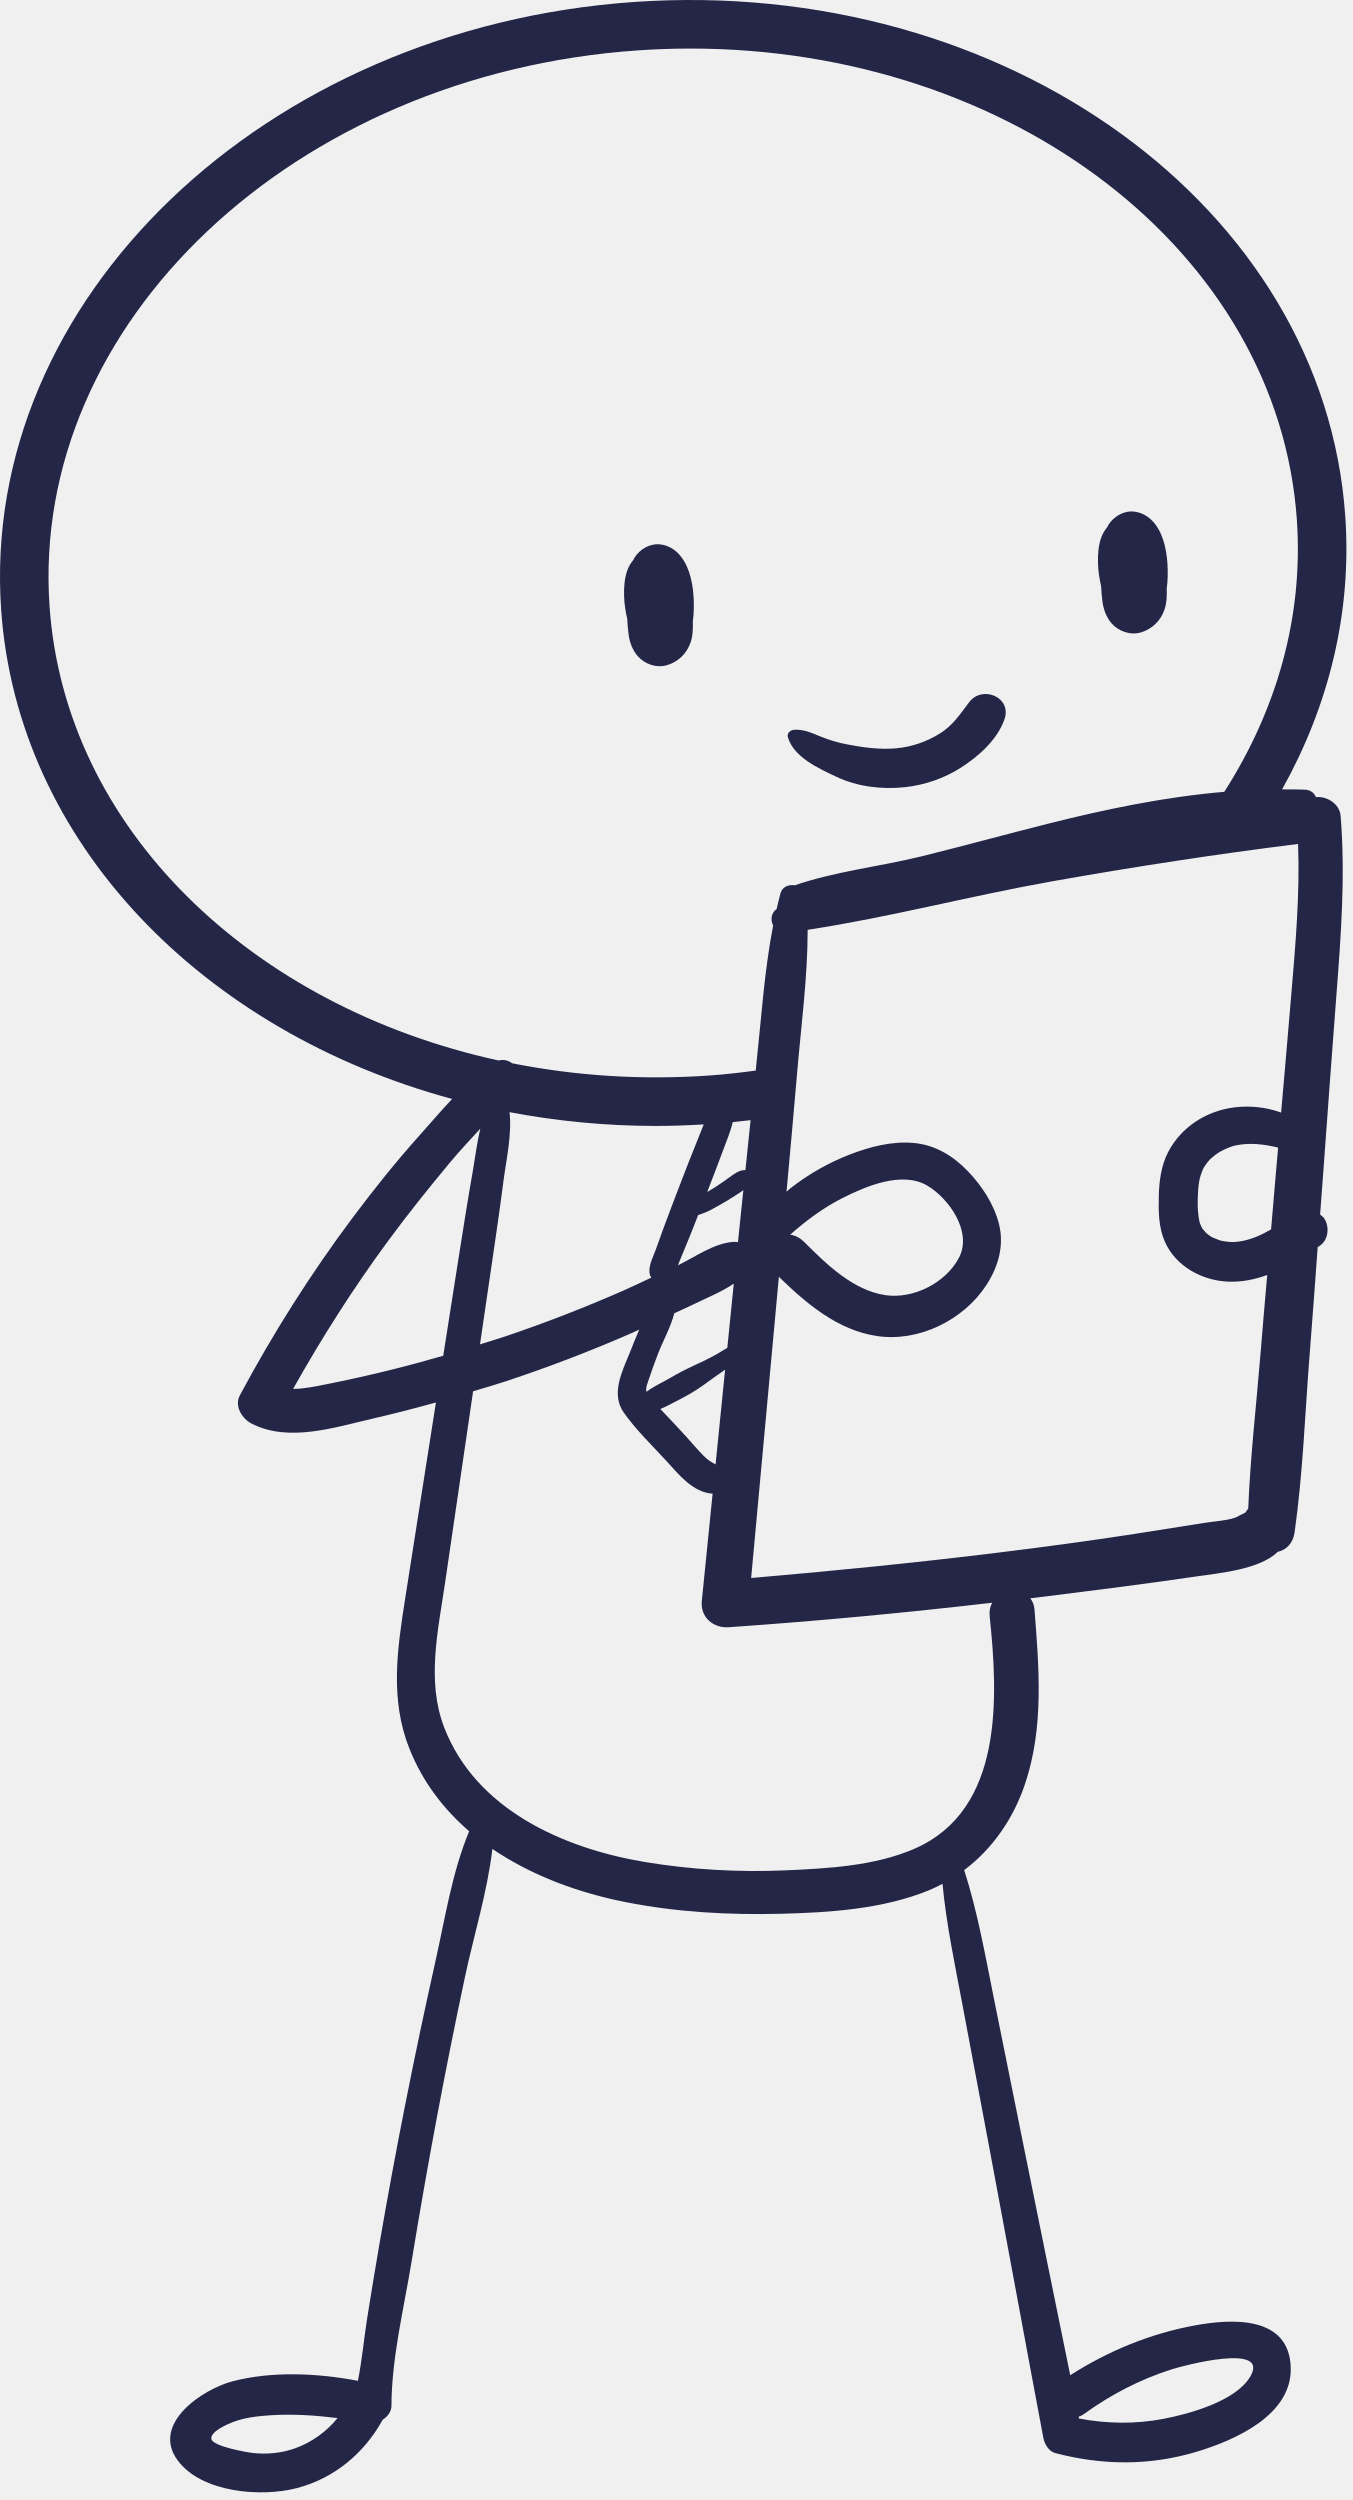
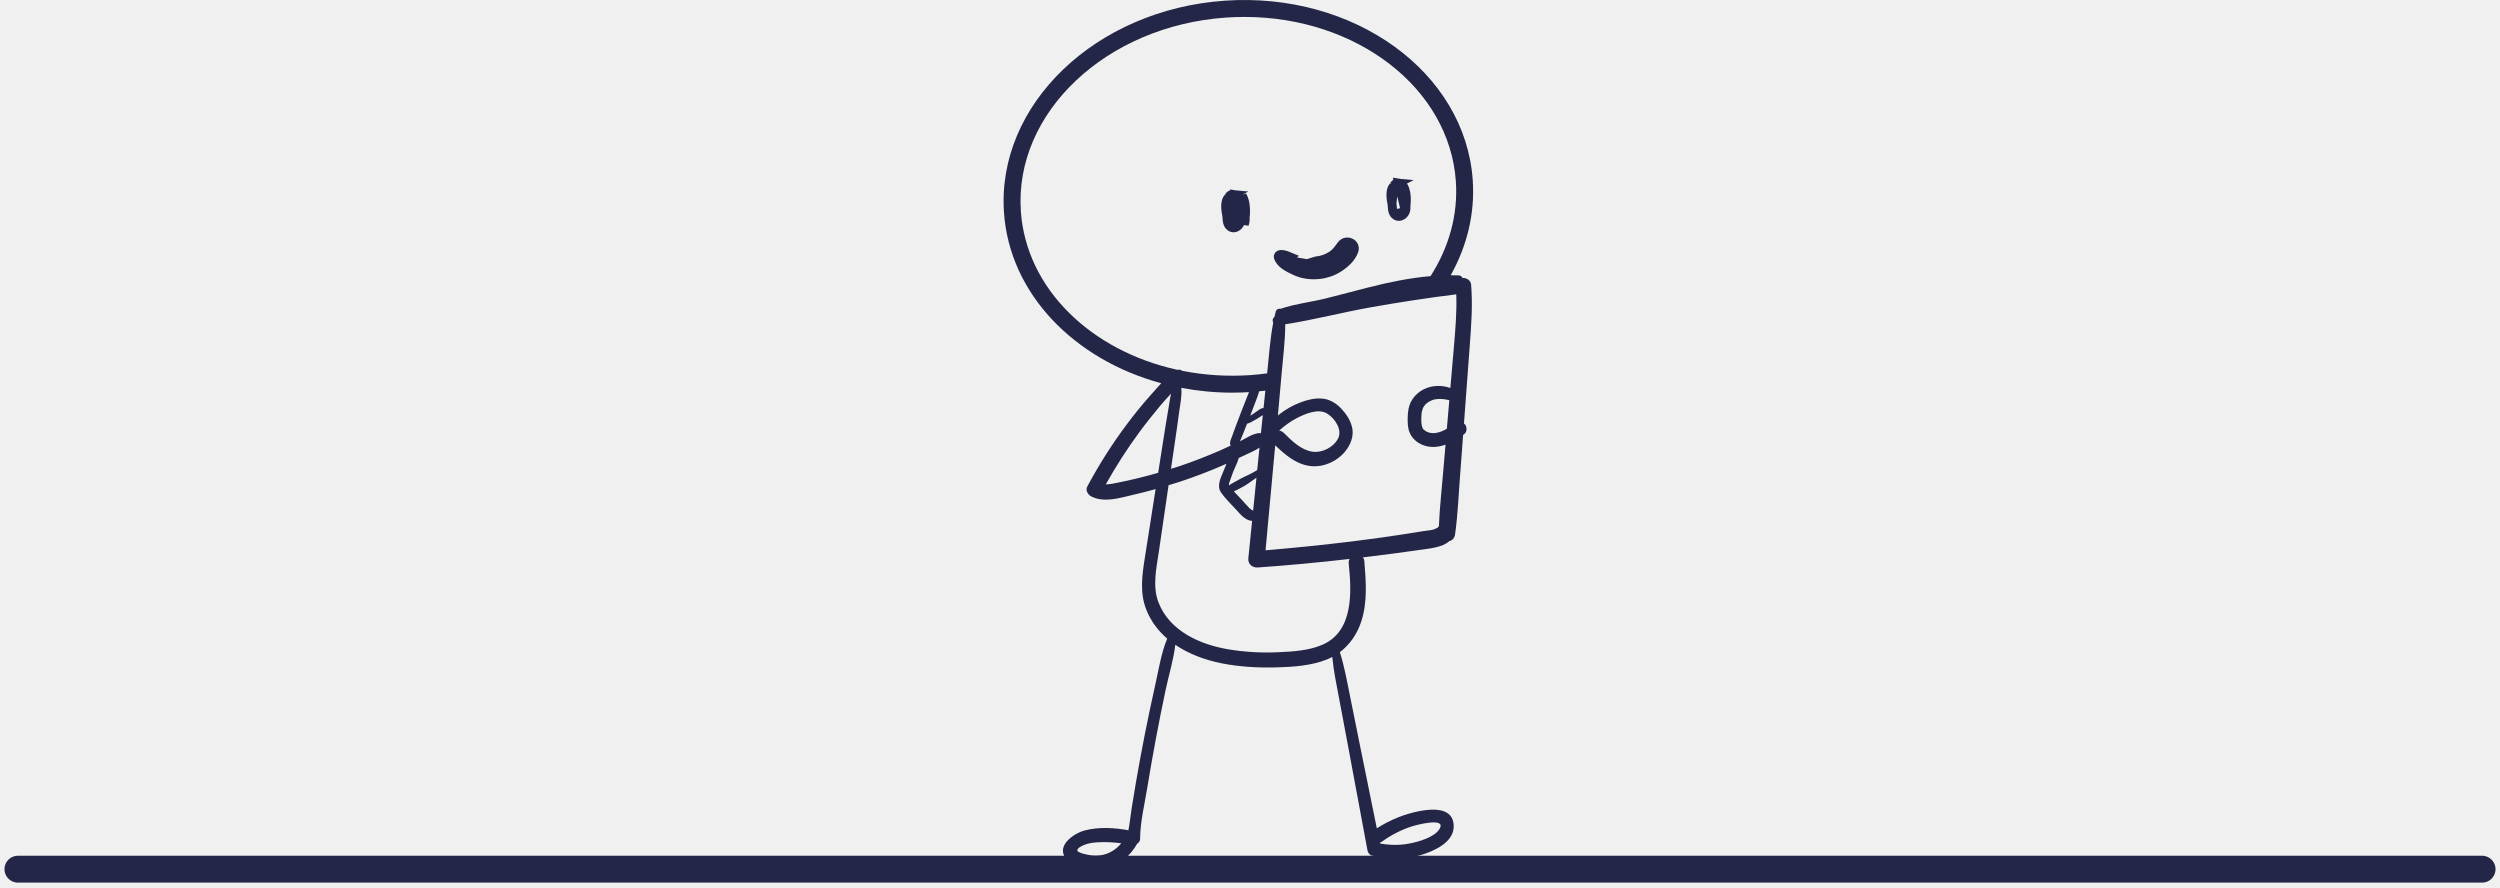
- <svg xmlns="http://www.w3.org/2000/svg" width="66" height="122" viewBox="0 0 66 122" fill="none">
-   <path d="M30.608 30.197C30.622 30.45 30.642 30.702 30.674 30.952C30.723 31.333 30.863 31.723 31.118 32.016C31.465 32.415 32.049 32.616 32.563 32.457C33.1 32.29 33.503 31.902 33.693 31.371C33.815 31.032 33.82 30.675 33.811 30.321C33.841 30.11 33.854 29.896 33.858 29.695C33.874 28.95 33.778 28.05 33.391 27.395C33.134 26.959 32.745 26.627 32.228 26.567C31.719 26.508 31.232 26.793 30.963 27.214L30.905 27.328C30.789 27.468 30.692 27.626 30.626 27.799C30.472 28.199 30.441 28.681 30.456 29.108C30.468 29.474 30.525 29.839 30.608 30.197Z" fill="#242647" />
-   <path d="M53.733 28.598C53.747 28.851 53.767 29.103 53.799 29.352C53.848 29.733 53.988 30.124 54.243 30.417C54.591 30.816 55.174 31.017 55.689 30.858C56.226 30.691 56.629 30.303 56.819 29.772C56.941 29.433 56.946 29.076 56.937 28.721C56.967 28.511 56.98 28.296 56.984 28.095C57 27.35 56.904 26.451 56.518 25.795C56.261 25.359 55.872 25.027 55.355 24.967C54.846 24.908 54.359 25.193 54.09 25.614L54.032 25.728C53.916 25.868 53.819 26.026 53.753 26.199C53.599 26.599 53.568 27.081 53.583 27.508C53.593 27.875 53.65 28.24 53.733 28.598Z" fill="#242647" />
-   <path d="M40.816 37.907C41.852 38.396 43.031 38.533 44.163 38.414C45.114 38.314 46.077 37.983 46.883 37.467C47.754 36.91 48.669 36.104 49.019 35.099C49.393 34.025 47.941 33.422 47.298 34.263C46.85 34.849 46.512 35.392 45.866 35.795C45.227 36.194 44.498 36.447 43.747 36.516C42.931 36.591 42.108 36.475 41.309 36.321C40.876 36.238 40.453 36.108 40.045 35.943C39.615 35.769 39.232 35.584 38.758 35.613C38.579 35.624 38.389 35.771 38.449 35.977C38.733 36.956 39.96 37.503 40.816 37.907Z" fill="#242647" />
-   <path d="M64.218 38.9C64.134 38.702 63.963 38.547 63.672 38.535C63.303 38.52 62.935 38.522 62.567 38.521C64.831 34.466 65.976 29.927 65.65 25.205C64.607 10.109 49.061 -1.155 30.959 0.095C12.875 1.346 -0.989 14.645 0.055 29.741C0.843 41.131 9.898 50.332 22.063 53.63C21.509 54.218 20.984 54.836 20.47 55.41C19.32 56.694 18.241 58.043 17.209 59.423C15.156 62.168 13.326 65.065 11.708 68.086C11.422 68.621 11.816 69.237 12.286 69.476C14.1 70.397 16.325 69.658 18.182 69.23C19.218 68.991 20.248 68.725 21.273 68.441C21.212 68.829 21.152 69.216 21.091 69.604L19.776 77.987C19.385 80.479 19.019 82.93 19.982 85.342C20.629 86.962 21.648 88.29 22.895 89.365C22.066 91.354 21.717 93.622 21.25 95.709C20.729 98.036 20.237 100.369 19.774 102.708C19.323 104.984 18.902 107.265 18.509 109.551C18.302 110.757 18.102 111.965 17.911 113.175C17.756 114.159 17.667 115.194 17.465 116.183C15.481 115.806 13.264 115.705 11.344 116.209C9.882 116.593 7.362 118.282 8.665 120.059C9.833 121.651 12.748 121.872 14.483 121.421C16.312 120.946 17.783 119.711 18.677 118.08C18.918 117.928 19.102 117.684 19.103 117.409C19.107 115.073 19.715 112.632 20.091 110.329C20.475 107.977 20.888 105.629 21.327 103.287C21.755 101.008 22.21 98.735 22.692 96.467C23.126 94.428 23.784 92.319 24.028 90.227C25.954 91.539 28.251 92.374 30.538 92.825C33.023 93.316 35.574 93.455 38.103 93.392C40.501 93.332 43.08 93.165 45.327 92.249C45.558 92.155 45.777 92.043 45.995 91.929C46.177 93.886 46.594 95.84 46.955 97.762C47.402 100.14 47.849 102.517 48.295 104.895C49.176 109.585 50.032 114.281 50.916 118.971C50.971 119.265 51.177 119.626 51.493 119.709C53.805 120.317 56.127 120.335 58.424 119.637C60.282 119.073 63.069 117.85 62.988 115.521C62.9 112.992 60.105 113.149 58.313 113.479C56.132 113.88 54.087 114.722 52.227 115.911C51.452 112.094 50.669 108.278 49.9 104.46C49.435 102.151 48.969 99.843 48.504 97.534C48.083 95.443 47.707 93.299 47.053 91.261C48.439 90.219 49.453 88.746 50.02 87.062C50.95 84.303 50.707 81.393 50.483 78.542C50.465 78.314 50.388 78.136 50.278 77.995C50.496 77.968 50.715 77.945 50.933 77.918C53.423 77.607 55.916 77.295 58.398 76.928C59.462 76.771 61.47 76.601 62.355 75.729C62.754 75.641 63.099 75.334 63.178 74.772C63.588 71.867 63.686 68.89 63.921 65.966C64.057 64.265 64.178 62.564 64.303 60.862L64.411 60.789C64.851 60.488 64.895 59.805 64.581 59.404L64.422 59.268C64.473 58.562 64.529 57.856 64.58 57.149C64.788 54.275 64.999 51.401 65.219 48.528C65.442 45.625 65.66 42.722 65.422 39.813C65.373 39.227 64.761 38.846 64.218 38.9ZM14.394 119.48C13.73 119.717 13.01 119.783 12.312 119.703C12.078 119.676 10.367 119.387 10.314 119.017C10.262 118.656 11.103 118.3 11.356 118.201C11.944 117.973 12.589 117.904 13.214 117.864C14.305 117.795 15.392 117.869 16.473 118.002C15.928 118.666 15.223 119.184 14.394 119.48ZM52.898 117.804C54.204 116.857 55.632 116.118 57.17 115.626C57.731 115.446 61.996 114.306 61.012 115.979C60.306 117.179 58.03 117.801 56.77 118.041C55.39 118.304 54.018 118.28 52.654 118.024L52.637 117.939C52.725 117.907 52.812 117.867 52.898 117.804ZM2.417 29.578C1.464 15.785 14.341 3.619 31.122 2.459C31.989 2.399 32.848 2.37 33.702 2.37C49.357 2.37 62.382 12.289 63.287 25.369C63.615 30.116 62.291 34.663 59.745 38.641C56.829 38.89 53.951 39.489 51.1 40.208C49.051 40.724 47.014 41.286 44.962 41.791C42.931 42.29 40.763 42.522 38.787 43.202C38.491 43.156 38.175 43.27 38.087 43.594C38.018 43.848 37.958 44.105 37.899 44.362C37.626 44.553 37.593 44.895 37.729 45.165C37.296 47.394 37.153 49.694 36.91 51.94C36.899 52.042 36.889 52.143 36.879 52.244C36.121 52.346 35.358 52.434 34.581 52.487C31.264 52.717 28.04 52.493 24.992 51.888C24.814 51.751 24.58 51.686 24.332 51.752C12.294 49.126 3.169 40.445 2.417 29.578ZM35.001 66.069C34.62 66.289 34.226 66.473 33.827 66.656C33.429 66.838 33.037 67.048 32.659 67.269C32.302 67.478 31.88 67.663 31.547 67.921C31.498 67.723 31.587 67.538 31.679 67.264C31.815 66.854 31.961 66.447 32.118 66.045C32.365 65.41 32.734 64.762 32.905 64.089C33.196 63.95 33.493 63.824 33.782 63.681C34.429 63.362 35.182 63.066 35.808 62.642C35.703 63.687 35.598 64.732 35.492 65.777C35.325 65.866 35.162 65.976 35.001 66.069ZM35.385 66.842C35.23 68.382 35.075 69.922 34.92 71.462C34.706 71.351 34.526 71.237 34.336 71.044C34.04 70.744 33.767 70.417 33.485 70.104C33.074 69.648 32.647 69.207 32.226 68.76C32.531 68.635 32.825 68.466 33.113 68.321C33.531 68.109 33.951 67.865 34.331 67.591C34.681 67.338 35.026 67.082 35.385 66.842ZM35.806 60.602C34.848 60.667 33.98 61.306 33.133 61.722L33.084 61.745L33.155 61.562C33.309 61.19 33.464 60.818 33.616 60.445C33.772 60.064 33.92 59.679 34.07 59.295C34.271 59.227 34.474 59.157 34.659 59.059C34.933 58.915 35.202 58.761 35.468 58.602C35.71 58.457 35.947 58.306 36.18 58.148L36.275 58.079C36.189 58.925 36.097 59.771 36.012 60.618C35.945 60.606 35.877 60.597 35.806 60.602ZM35.643 57.42C35.417 57.587 35.186 57.747 34.951 57.9C34.798 58 34.655 58.083 34.511 58.169C34.762 57.526 35.008 56.882 35.248 56.235C35.423 55.762 35.638 55.266 35.757 54.76C36.049 54.731 36.339 54.698 36.629 54.663C36.546 55.476 36.46 56.288 36.376 57.101C36.107 57.087 35.857 57.263 35.643 57.42ZM32.008 54.946C32.779 54.946 33.558 54.918 34.341 54.872C34.223 55.157 34.115 55.446 34.003 55.722C33.721 56.42 33.445 57.119 33.178 57.823C32.911 58.526 32.637 59.227 32.379 59.934C32.25 60.288 32.123 60.642 31.996 60.996C31.857 61.381 31.61 61.807 31.717 62.221L31.781 62.349C31.31 62.568 30.844 62.796 30.368 63.004C28.506 63.819 26.608 64.555 24.683 65.208C24.266 65.349 23.843 65.471 23.424 65.605C23.609 64.34 23.794 63.076 23.98 61.811C24.18 60.445 24.384 59.079 24.559 57.709C24.702 56.59 24.986 55.404 24.867 54.274C27.166 54.71 29.556 54.946 32.008 54.946ZM18.918 66.888C17.931 67.129 16.939 67.351 15.942 67.549C15.393 67.658 14.844 67.777 14.304 67.777C15.708 65.274 17.251 62.849 18.954 60.537C19.908 59.241 20.915 57.987 21.943 56.749C22.412 56.185 22.929 55.636 23.438 55.078C23.279 55.749 23.196 56.446 23.076 57.129C22.826 58.555 22.6 59.984 22.375 61.415C22.127 62.997 21.879 64.579 21.63 66.161C20.73 66.421 19.827 66.665 18.918 66.888ZM44.622 90.22C42.7 91.056 40.427 91.18 38.36 91.272C36.061 91.374 33.732 91.243 31.461 90.864C27.489 90.2 23.213 88.304 21.672 84.287C20.805 82.027 21.382 79.543 21.721 77.232C22.073 74.824 22.426 72.417 22.778 70.009C22.881 69.304 22.984 68.6 23.087 67.895C23.611 67.735 24.139 67.587 24.659 67.415C26.759 66.721 28.827 65.929 30.854 65.042C30.969 64.992 31.08 64.934 31.194 64.884C31.026 65.265 30.881 65.652 30.738 66.001C30.365 66.916 29.798 68.013 30.436 68.927C31.028 69.774 31.813 70.525 32.51 71.284C33.14 71.97 33.795 72.819 34.775 72.893C34.599 74.64 34.424 76.386 34.248 78.133C34.169 78.918 34.807 79.46 35.555 79.409C39.853 79.112 44.141 78.709 48.42 78.213C48.32 78.393 48.268 78.61 48.295 78.864C48.706 82.805 48.994 88.319 44.622 90.22ZM62.262 57.258C62.182 58.17 62.108 59.083 62.029 59.995C61.528 60.285 61.007 60.515 60.446 60.59C60.361 60.601 60.275 60.607 60.189 60.612L59.987 60.604C59.882 60.595 59.777 60.581 59.674 60.562L59.538 60.533L59.491 60.516C59.394 60.479 59.298 60.443 59.203 60.401L59.108 60.354L59.077 60.335C58.984 60.266 58.891 60.201 58.804 60.123C58.935 60.241 58.724 60.014 58.692 59.976L58.67 59.943L58.616 59.835C58.561 59.712 58.552 59.697 58.528 59.585C58.474 59.334 58.451 59.008 58.448 58.794C58.443 58.374 58.469 57.713 58.593 57.355C58.69 57.074 58.716 57.01 58.839 56.837C58.912 56.734 58.993 56.633 59.081 56.542C59.002 56.623 59.218 56.429 59.265 56.393L59.381 56.307L59.494 56.23L59.716 56.112C59.818 56.063 59.923 56.018 60.03 55.979L60.168 55.93L60.223 55.911L60.266 55.904C60.958 55.75 61.672 55.832 62.372 56.003C62.334 56.421 62.299 56.84 62.262 57.258ZM63.005 48.649C62.848 50.532 62.682 52.414 62.518 54.296L62.476 54.279C61.766 54.024 60.985 53.949 60.236 54.04C58.875 54.207 57.638 54.999 57.004 56.224C56.67 56.869 56.568 57.625 56.55 58.342C56.531 59.101 56.534 59.887 56.845 60.595C57.369 61.789 58.658 62.495 59.931 62.544C60.606 62.57 61.237 62.439 61.84 62.22C61.736 63.436 61.626 64.651 61.529 65.868C61.323 68.44 61.017 71.033 60.914 73.615L60.79 73.788L60.769 73.815L60.774 73.812L60.723 73.889L60.769 73.814L60.666 73.87C60.511 73.934 60.384 74.03 60.214 74.082C59.768 74.218 59.252 74.24 58.791 74.314C57.647 74.496 56.503 74.68 55.358 74.856C53.131 75.199 50.899 75.5 48.663 75.774C44.67 76.264 40.665 76.664 36.656 77.006C37.106 72.107 37.558 67.207 38.009 62.308C39.359 63.621 40.884 64.918 42.804 65.2C44.832 65.499 47.015 64.427 48.129 62.72C48.713 61.827 49.017 60.785 48.749 59.727C48.505 58.765 47.926 57.883 47.246 57.17C46.529 56.418 45.651 55.873 44.595 55.777C43.53 55.68 42.468 55.957 41.481 56.336C40.446 56.733 39.46 57.298 38.585 57.978C38.513 58.034 38.452 58.097 38.383 58.155C38.557 56.231 38.734 54.307 38.897 52.382C39.093 50.07 39.413 47.711 39.414 45.375C43.428 44.762 47.391 43.709 51.388 43.001C55.358 42.298 59.344 41.685 63.345 41.185C63.441 43.677 63.213 46.165 63.005 48.649ZM38.561 60.253C39.337 59.564 40.191 58.932 41.087 58.478C42.235 57.896 44.02 57.126 45.255 57.861C46.328 58.499 47.444 60.115 46.807 61.358C46.173 62.595 44.581 63.401 43.22 63.205C41.635 62.977 40.328 61.689 39.245 60.609C39.025 60.39 38.789 60.283 38.561 60.253Z" fill="#242647" />
+ <svg xmlns="http://www.w3.org/2000/svg" width="279" height="99" viewBox="0 0 279 99" fill="none">
+   <path d="M277 97L2 97" stroke="#242647" stroke-width="3" stroke-linecap="round" />
+   <mask id="path-2-inside-1_102_59" fill="white">
+     <path d="M163.216 31.023C163.149 30.866 163.012 30.742 162.78 30.732C162.486 30.72 162.192 30.722 161.899 30.721C163.704 27.487 164.618 23.867 164.358 20.101C163.526 8.062 151.128 -0.921 136.691 0.076C122.268 1.073 111.211 11.68 112.044 23.719C112.673 32.803 119.894 40.141 129.596 42.771C129.154 43.24 128.735 43.733 128.326 44.191C127.408 45.215 126.548 46.291 125.725 47.391C124.088 49.58 122.628 51.891 121.338 54.3C121.11 54.727 121.424 55.218 121.799 55.409C123.245 56.143 125.02 55.554 126.501 55.212C127.327 55.022 128.148 54.81 128.966 54.583C128.917 54.892 128.869 55.201 128.821 55.511L127.772 62.196C127.46 64.184 127.168 66.138 127.936 68.062C128.452 69.354 129.265 70.413 130.26 71.27C129.598 72.857 129.32 74.666 128.948 76.33C128.532 78.186 128.14 80.046 127.77 81.912C127.411 83.727 127.075 85.546 126.762 87.369C126.597 88.331 126.437 89.294 126.285 90.26C126.161 91.044 126.09 91.87 125.929 92.659C124.347 92.358 122.579 92.277 121.047 92.679C119.881 92.986 117.872 94.332 118.911 95.75C119.842 97.019 122.167 97.196 123.551 96.836C125.009 96.457 126.183 95.472 126.896 94.171C127.088 94.05 127.235 93.856 127.235 93.636C127.239 91.773 127.723 89.826 128.023 87.99C128.33 86.114 128.659 84.241 129.009 82.374C129.35 80.556 129.713 78.743 130.098 76.934C130.444 75.308 130.969 73.626 131.163 71.958C132.699 73.004 134.531 73.67 136.355 74.03C138.337 74.421 140.371 74.532 142.388 74.482C144.301 74.434 146.358 74.301 148.15 73.57C148.334 73.496 148.508 73.406 148.682 73.315C148.827 74.876 149.16 76.434 149.448 77.967C149.804 79.864 150.161 81.76 150.517 83.656C151.219 87.396 151.902 91.142 152.607 94.882C152.651 95.116 152.815 95.404 153.067 95.471C154.911 95.955 156.763 95.97 158.595 95.413C160.077 94.963 162.299 93.988 162.235 92.13C162.164 90.114 159.935 90.239 158.506 90.502C156.767 90.822 155.136 91.493 153.652 92.442C153.034 89.397 152.41 86.354 151.797 83.309C151.426 81.468 151.054 79.627 150.683 77.785C150.348 76.118 150.048 74.408 149.526 72.783C150.631 71.952 151.44 70.777 151.892 69.434C152.634 67.233 152.44 64.913 152.262 62.639C152.247 62.457 152.186 62.315 152.098 62.203C152.272 62.181 152.447 62.163 152.621 62.141C154.606 61.893 156.595 61.644 158.574 61.352C159.423 61.227 161.024 61.091 161.73 60.395C162.048 60.325 162.323 60.08 162.386 59.632C162.713 57.315 162.791 54.941 162.979 52.609C163.087 51.253 163.184 49.896 163.283 48.539L163.37 48.48C163.72 48.24 163.756 47.696 163.505 47.376L163.378 47.267C163.419 46.704 163.464 46.141 163.504 45.578C163.67 43.285 163.838 40.993 164.014 38.702C164.192 36.387 164.366 34.072 164.176 31.752C164.137 31.284 163.649 30.98 163.216 31.023ZM123.48 95.288C122.95 95.477 122.376 95.53 121.819 95.466C121.633 95.444 120.268 95.214 120.226 94.919C120.184 94.631 120.855 94.347 121.057 94.268C121.526 94.086 122.04 94.031 122.539 93.999C123.409 93.944 124.276 94.003 125.138 94.109C124.703 94.639 124.141 95.052 123.48 95.288ZM154.188 93.951C155.229 93.196 156.368 92.607 157.595 92.214C158.042 92.071 161.444 91.162 160.659 92.496C160.096 93.453 158.281 93.949 157.276 94.14C156.175 94.35 155.081 94.331 153.993 94.127L153.979 94.059C154.05 94.033 154.119 94.001 154.188 93.951ZM113.928 23.589C113.168 12.589 123.438 2.886 136.821 1.961C137.512 1.913 138.197 1.89 138.878 1.89C151.364 1.89 161.751 9.801 162.473 20.232C162.735 24.018 161.679 27.644 159.648 30.817C157.323 31.015 155.027 31.493 152.754 32.067C151.12 32.478 149.495 32.926 147.858 33.329C146.239 33.727 144.51 33.912 142.934 34.454C142.698 34.418 142.446 34.509 142.376 34.767C142.32 34.97 142.273 35.175 142.226 35.38C142.008 35.532 141.982 35.805 142.09 36.02C141.745 37.798 141.631 39.632 141.437 41.423C141.428 41.505 141.42 41.585 141.412 41.666C140.808 41.747 140.199 41.817 139.579 41.859C136.934 42.043 134.363 41.864 131.932 41.382C131.79 41.272 131.603 41.221 131.406 41.273C121.805 39.179 114.528 32.256 113.928 23.589ZM139.914 52.691C139.61 52.867 139.296 53.014 138.978 53.16C138.661 53.305 138.348 53.472 138.047 53.648C137.762 53.815 137.425 53.963 137.16 54.168C137.121 54.011 137.192 53.863 137.265 53.644C137.373 53.317 137.49 52.993 137.615 52.672C137.812 52.166 138.106 51.649 138.243 51.112C138.475 51.001 138.712 50.901 138.942 50.787C139.458 50.532 140.059 50.296 140.558 49.958C140.474 50.792 140.39 51.625 140.306 52.459C140.173 52.529 140.043 52.617 139.914 52.691ZM140.221 53.308C140.097 54.536 139.973 55.764 139.85 56.992C139.679 56.904 139.536 56.813 139.384 56.659C139.148 56.42 138.93 56.159 138.705 55.909C138.378 55.546 138.037 55.194 137.701 54.837C137.944 54.738 138.179 54.603 138.409 54.487C138.742 54.318 139.077 54.124 139.38 53.905C139.659 53.703 139.934 53.499 140.221 53.308ZM140.556 48.331C139.792 48.383 139.1 48.893 138.425 49.225L138.386 49.243L138.442 49.097C138.565 48.8 138.689 48.504 138.81 48.206C138.934 47.902 139.052 47.595 139.172 47.289C139.332 47.235 139.494 47.179 139.642 47.101C139.86 46.986 140.075 46.863 140.287 46.736C140.48 46.621 140.669 46.5 140.855 46.374L140.93 46.319C140.862 46.994 140.788 47.669 140.721 48.344C140.667 48.334 140.613 48.327 140.556 48.331ZM140.426 45.794C140.246 45.927 140.062 46.054 139.874 46.176C139.752 46.256 139.638 46.322 139.524 46.391C139.724 45.878 139.92 45.364 140.111 44.849C140.251 44.471 140.422 44.076 140.517 43.672C140.75 43.649 140.981 43.623 141.213 43.595C141.147 44.243 141.078 44.891 141.011 45.539C140.796 45.528 140.597 45.668 140.426 45.794ZM137.527 43.821C138.142 43.821 138.764 43.798 139.388 43.761C139.294 43.989 139.208 44.219 139.118 44.439C138.894 44.996 138.673 45.553 138.46 46.115C138.248 46.676 138.029 47.235 137.823 47.799C137.72 48.081 137.619 48.363 137.518 48.645C137.407 48.953 137.21 49.292 137.295 49.623L137.346 49.725C136.971 49.899 136.599 50.081 136.219 50.247C134.734 50.897 133.221 51.484 131.686 52.005C131.353 52.117 131.016 52.215 130.681 52.321C130.829 51.312 130.977 50.304 131.125 49.295C131.284 48.206 131.447 47.117 131.587 46.024C131.701 45.132 131.927 44.186 131.832 43.285C133.666 43.632 135.572 43.821 137.527 43.821ZM127.088 53.344C126.301 53.537 125.509 53.714 124.714 53.872C124.277 53.959 123.839 54.054 123.408 54.054C124.528 52.057 125.758 50.123 127.116 48.279C127.877 47.246 128.68 46.246 129.5 45.258C129.874 44.809 130.287 44.371 130.693 43.926C130.566 44.461 130.5 45.017 130.404 45.562C130.205 46.699 130.024 47.839 129.845 48.98C129.647 50.241 129.449 51.503 129.251 52.765C128.533 52.972 127.813 53.167 127.088 53.344ZM147.587 71.952C146.054 72.619 144.242 72.718 142.593 72.791C140.76 72.873 138.902 72.768 137.091 72.466C133.923 71.936 130.513 70.424 129.284 67.221C128.593 65.418 129.053 63.437 129.323 61.594C129.604 59.674 129.885 57.754 130.166 55.834C130.248 55.271 130.331 54.71 130.413 54.148C130.831 54.02 131.252 53.902 131.666 53.765C133.341 53.211 134.99 52.58 136.607 51.872C136.699 51.832 136.787 51.786 136.878 51.746C136.744 52.05 136.629 52.359 136.515 52.637C136.217 53.367 135.765 54.242 136.274 54.971C136.746 55.646 137.372 56.245 137.928 56.85C138.43 57.398 138.953 58.075 139.734 58.134C139.594 59.527 139.454 60.919 139.314 62.313C139.251 62.939 139.76 63.371 140.356 63.33C143.784 63.093 147.204 62.772 150.616 62.377C150.537 62.52 150.495 62.693 150.517 62.896C150.844 66.039 151.074 70.436 147.587 71.952ZM161.656 45.664C161.592 46.392 161.533 47.12 161.47 47.847C161.07 48.078 160.655 48.262 160.207 48.322C160.14 48.331 160.071 48.335 160.002 48.339L159.841 48.333C159.758 48.326 159.674 48.315 159.592 48.299L159.483 48.276L159.446 48.263C159.368 48.233 159.292 48.205 159.216 48.171L159.14 48.133L159.116 48.118C159.041 48.063 158.967 48.011 158.898 47.949C159.002 48.043 158.834 47.862 158.808 47.832L158.791 47.806L158.748 47.72C158.704 47.621 158.697 47.61 158.678 47.52C158.635 47.32 158.616 47.06 158.614 46.889C158.61 46.554 158.631 46.027 158.73 45.742C158.807 45.518 158.828 45.467 158.926 45.329C158.984 45.246 159.049 45.166 159.119 45.093C159.056 45.158 159.228 45.003 159.265 44.974L159.358 44.906L159.448 44.845L159.625 44.75C159.706 44.711 159.79 44.675 159.876 44.644L159.986 44.605L160.029 44.59L160.064 44.584C160.616 44.462 161.185 44.527 161.743 44.663C161.713 44.997 161.685 45.331 161.656 45.664ZM162.248 38.798C162.123 40.3 161.991 41.801 161.86 43.302L161.826 43.289C161.26 43.085 160.637 43.025 160.04 43.098C158.954 43.231 157.968 43.863 157.462 44.84C157.196 45.354 157.115 45.957 157.1 46.529C157.085 47.134 157.087 47.761 157.335 48.326C157.753 49.278 158.781 49.841 159.797 49.88C160.335 49.901 160.838 49.796 161.319 49.622C161.236 50.592 161.148 51.56 161.071 52.531C160.907 54.582 160.663 56.65 160.581 58.709L160.482 58.847L160.465 58.869L160.469 58.867L160.428 58.928L160.465 58.868L160.383 58.913C160.259 58.964 160.158 59.041 160.022 59.082C159.667 59.19 159.255 59.208 158.887 59.267C157.975 59.412 157.063 59.559 156.15 59.699C154.373 59.973 152.593 60.213 150.81 60.431C147.626 60.822 144.432 61.141 141.234 61.414C141.593 57.507 141.954 53.599 142.313 49.692C143.39 50.739 144.606 51.773 146.137 51.998C147.755 52.237 149.496 51.382 150.384 50.02C150.85 49.308 151.092 48.477 150.879 47.633C150.684 46.866 150.222 46.163 149.68 45.594C149.108 44.995 148.408 44.56 147.566 44.483C146.716 44.406 145.869 44.627 145.082 44.929C144.257 45.246 143.471 45.696 142.773 46.239C142.715 46.283 142.667 46.334 142.612 46.38C142.75 44.845 142.892 43.311 143.022 41.776C143.178 39.932 143.433 38.05 143.434 36.187C146.635 35.699 149.796 34.859 152.983 34.294C156.15 33.733 159.328 33.245 162.519 32.846C162.596 34.833 162.414 36.818 162.248 38.798ZM142.754 48.053C143.372 47.504 144.054 46.999 144.768 46.637C145.684 46.173 147.107 45.559 148.092 46.145C148.948 46.654 149.838 47.943 149.33 48.934C148.824 49.921 147.555 50.564 146.469 50.407C145.205 50.225 144.163 49.198 143.299 48.337C143.124 48.162 142.935 48.077 142.754 48.053Z" />
+   </mask>
+   <path d="M163.216 31.023C163.149 30.866 163.012 30.742 162.78 30.732C162.486 30.72 162.192 30.722 161.899 30.721C163.704 27.487 164.618 23.867 164.358 20.101C163.526 8.062 151.128 -0.921 136.691 0.076C122.268 1.073 111.211 11.68 112.044 23.719C112.673 32.803 119.894 40.141 129.596 42.771C129.154 43.24 128.735 43.733 128.326 44.191C127.408 45.215 126.548 46.291 125.725 47.391C124.088 49.58 122.628 51.891 121.338 54.3C121.11 54.727 121.424 55.218 121.799 55.409C123.245 56.143 125.02 55.554 126.501 55.212C127.327 55.022 128.148 54.81 128.966 54.583C128.917 54.892 128.869 55.201 128.821 55.511L127.772 62.196C127.46 64.184 127.168 66.138 127.936 68.062C128.452 69.354 129.265 70.413 130.26 71.27C129.598 72.857 129.32 74.666 128.948 76.33C128.532 78.186 128.14 80.046 127.77 81.912C127.411 83.727 127.075 85.546 126.762 87.369C126.597 88.331 126.437 89.294 126.285 90.26C126.161 91.044 126.09 91.87 125.929 92.659C124.347 92.358 122.579 92.277 121.047 92.679C119.881 92.986 117.872 94.332 118.911 95.75C119.842 97.019 122.167 97.196 123.551 96.836C125.009 96.457 126.183 95.472 126.896 94.171C127.088 94.05 127.235 93.856 127.235 93.636C127.239 91.773 127.723 89.826 128.023 87.99C128.33 86.114 128.659 84.241 129.009 82.374C129.35 80.556 129.713 78.743 130.098 76.934C130.444 75.308 130.969 73.626 131.163 71.958C132.699 73.004 134.531 73.67 136.355 74.03C138.337 74.421 140.371 74.532 142.388 74.482C144.301 74.434 146.358 74.301 148.15 73.57C148.334 73.496 148.508 73.406 148.682 73.315C148.827 74.876 149.16 76.434 149.448 77.967C149.804 79.864 150.161 81.76 150.517 83.656C151.219 87.396 151.902 91.142 152.607 94.882C152.651 95.116 152.815 95.404 153.067 95.471C154.911 95.955 156.763 95.97 158.595 95.413C160.077 94.963 162.299 93.988 162.235 92.13C162.164 90.114 159.935 90.239 158.506 90.502C156.767 90.822 155.136 91.493 153.652 92.442C153.034 89.397 152.41 86.354 151.797 83.309C151.426 81.468 151.054 79.627 150.683 77.785C150.348 76.118 150.048 74.408 149.526 72.783C150.631 71.952 151.44 70.777 151.892 69.434C152.634 67.233 152.44 64.913 152.262 62.639C152.247 62.457 152.186 62.315 152.098 62.203C152.272 62.181 152.447 62.163 152.621 62.141C154.606 61.893 156.595 61.644 158.574 61.352C159.423 61.227 161.024 61.091 161.73 60.395C162.048 60.325 162.323 60.08 162.386 59.632C162.713 57.315 162.791 54.941 162.979 52.609C163.087 51.253 163.184 49.896 163.283 48.539L163.37 48.48C163.72 48.24 163.756 47.696 163.505 47.376L163.378 47.267C163.419 46.704 163.464 46.141 163.504 45.578C163.67 43.285 163.838 40.993 164.014 38.702C164.192 36.387 164.366 34.072 164.176 31.752C164.137 31.284 163.649 30.98 163.216 31.023ZM123.48 95.288C122.95 95.477 122.376 95.53 121.819 95.466C121.633 95.444 120.268 95.214 120.226 94.919C120.184 94.631 120.855 94.347 121.057 94.268C121.526 94.086 122.04 94.031 122.539 93.999C123.409 93.944 124.276 94.003 125.138 94.109C124.703 94.639 124.141 95.052 123.48 95.288ZM154.188 93.951C155.229 93.196 156.368 92.607 157.595 92.214C158.042 92.071 161.444 91.162 160.659 92.496C160.096 93.453 158.281 93.949 157.276 94.14C156.175 94.35 155.081 94.331 153.993 94.127L153.979 94.059C154.05 94.033 154.119 94.001 154.188 93.951ZM113.928 23.589C113.168 12.589 123.438 2.886 136.821 1.961C137.512 1.913 138.197 1.89 138.878 1.89C151.364 1.89 161.751 9.801 162.473 20.232C162.735 24.018 161.679 27.644 159.648 30.817C157.323 31.015 155.027 31.493 152.754 32.067C151.12 32.478 149.495 32.926 147.858 33.329C146.239 33.727 144.51 33.912 142.934 34.454C142.698 34.418 142.446 34.509 142.376 34.767C142.32 34.97 142.273 35.175 142.226 35.38C142.008 35.532 141.982 35.805 142.09 36.02C141.745 37.798 141.631 39.632 141.437 41.423C141.428 41.505 141.42 41.585 141.412 41.666C140.808 41.747 140.199 41.817 139.579 41.859C136.934 42.043 134.363 41.864 131.932 41.382C131.79 41.272 131.603 41.221 131.406 41.273C121.805 39.179 114.528 32.256 113.928 23.589ZM139.914 52.691C139.61 52.867 139.296 53.014 138.978 53.16C138.661 53.305 138.348 53.472 138.047 53.648C137.762 53.815 137.425 53.963 137.16 54.168C137.121 54.011 137.192 53.863 137.265 53.644C137.373 53.317 137.49 52.993 137.615 52.672C137.812 52.166 138.106 51.649 138.243 51.112C138.475 51.001 138.712 50.901 138.942 50.787C139.458 50.532 140.059 50.296 140.558 49.958C140.474 50.792 140.39 51.625 140.306 52.459C140.173 52.529 140.043 52.617 139.914 52.691ZM140.221 53.308C140.097 54.536 139.973 55.764 139.85 56.992C139.679 56.904 139.536 56.813 139.384 56.659C139.148 56.42 138.93 56.159 138.705 55.909C138.378 55.546 138.037 55.194 137.701 54.837C137.944 54.738 138.179 54.603 138.409 54.487C138.742 54.318 139.077 54.124 139.38 53.905C139.659 53.703 139.934 53.499 140.221 53.308ZM140.556 48.331C139.792 48.383 139.1 48.893 138.425 49.225L138.386 49.243L138.442 49.097C138.565 48.8 138.689 48.504 138.81 48.206C138.934 47.902 139.052 47.595 139.172 47.289C139.332 47.235 139.494 47.179 139.642 47.101C139.86 46.986 140.075 46.863 140.287 46.736C140.48 46.621 140.669 46.5 140.855 46.374L140.93 46.319C140.862 46.994 140.788 47.669 140.721 48.344C140.667 48.334 140.613 48.327 140.556 48.331ZM140.426 45.794C140.246 45.927 140.062 46.054 139.874 46.176C139.752 46.256 139.638 46.322 139.524 46.391C139.724 45.878 139.92 45.364 140.111 44.849C140.251 44.471 140.422 44.076 140.517 43.672C140.75 43.649 140.981 43.623 141.213 43.595C141.147 44.243 141.078 44.891 141.011 45.539C140.796 45.528 140.597 45.668 140.426 45.794ZM137.527 43.821C138.142 43.821 138.764 43.798 139.388 43.761C139.294 43.989 139.208 44.219 139.118 44.439C138.894 44.996 138.673 45.553 138.46 46.115C138.248 46.676 138.029 47.235 137.823 47.799C137.72 48.081 137.619 48.363 137.518 48.645C137.407 48.953 137.21 49.292 137.295 49.623L137.346 49.725C136.971 49.899 136.599 50.081 136.219 50.247C134.734 50.897 133.221 51.484 131.686 52.005C131.353 52.117 131.016 52.215 130.681 52.321C130.829 51.312 130.977 50.304 131.125 49.295C131.284 48.206 131.447 47.117 131.587 46.024C131.701 45.132 131.927 44.186 131.832 43.285C133.666 43.632 135.572 43.821 137.527 43.821ZM127.088 53.344C126.301 53.537 125.509 53.714 124.714 53.872C124.277 53.959 123.839 54.054 123.408 54.054C124.528 52.057 125.758 50.123 127.116 48.279C127.877 47.246 128.68 46.246 129.5 45.258C129.874 44.809 130.287 44.371 130.693 43.926C130.566 44.461 130.5 45.017 130.404 45.562C130.205 46.699 130.024 47.839 129.845 48.98C129.647 50.241 129.449 51.503 129.251 52.765C128.533 52.972 127.813 53.167 127.088 53.344ZM147.587 71.952C146.054 72.619 144.242 72.718 142.593 72.791C140.76 72.873 138.902 72.768 137.091 72.466C133.923 71.936 130.513 70.424 129.284 67.221C128.593 65.418 129.053 63.437 129.323 61.594C129.604 59.674 129.885 57.754 130.166 55.834C130.248 55.271 130.331 54.71 130.413 54.148C130.831 54.02 131.252 53.902 131.666 53.765C133.341 53.211 134.99 52.58 136.607 51.872C136.699 51.832 136.787 51.786 136.878 51.746C136.744 52.05 136.629 52.359 136.515 52.637C136.217 53.367 135.765 54.242 136.274 54.971C136.746 55.646 137.372 56.245 137.928 56.85C138.43 57.398 138.953 58.075 139.734 58.134C139.594 59.527 139.454 60.919 139.314 62.313C139.251 62.939 139.76 63.371 140.356 63.33C143.784 63.093 147.204 62.772 150.616 62.377C150.537 62.52 150.495 62.693 150.517 62.896C150.844 66.039 151.074 70.436 147.587 71.952ZM161.656 45.664C161.592 46.392 161.533 47.12 161.47 47.847C161.07 48.078 160.655 48.262 160.207 48.322C160.14 48.331 160.071 48.335 160.002 48.339L159.841 48.333C159.758 48.326 159.674 48.315 159.592 48.299L159.483 48.276L159.446 48.263C159.368 48.233 159.292 48.205 159.216 48.171L159.14 48.133L159.116 48.118C159.041 48.063 158.967 48.011 158.898 47.949C159.002 48.043 158.834 47.862 158.808 47.832L158.791 47.806L158.748 47.72C158.704 47.621 158.697 47.61 158.678 47.52C158.635 47.32 158.616 47.06 158.614 46.889C158.61 46.554 158.631 46.027 158.73 45.742C158.807 45.518 158.828 45.467 158.926 45.329C158.984 45.246 159.049 45.166 159.119 45.093C159.056 45.158 159.228 45.003 159.265 44.974L159.358 44.906L159.448 44.845L159.625 44.75C159.706 44.711 159.79 44.675 159.876 44.644L159.986 44.605L160.029 44.59L160.064 44.584C160.616 44.462 161.185 44.527 161.743 44.663C161.713 44.997 161.685 45.331 161.656 45.664ZM162.248 38.798C162.123 40.3 161.991 41.801 161.86 43.302L161.826 43.289C161.26 43.085 160.637 43.025 160.04 43.098C158.954 43.231 157.968 43.863 157.462 44.84C157.196 45.354 157.115 45.957 157.1 46.529C157.085 47.134 157.087 47.761 157.335 48.326C157.753 49.278 158.781 49.841 159.797 49.88C160.335 49.901 160.838 49.796 161.319 49.622C161.236 50.592 161.148 51.56 161.071 52.531C160.907 54.582 160.663 56.65 160.581 58.709L160.482 58.847L160.465 58.869L160.469 58.867L160.428 58.928L160.465 58.868L160.383 58.913C160.259 58.964 160.158 59.041 160.022 59.082C159.667 59.19 159.255 59.208 158.887 59.267C157.975 59.412 157.063 59.559 156.15 59.699C154.373 59.973 152.593 60.213 150.81 60.431C147.626 60.822 144.432 61.141 141.234 61.414C141.593 57.507 141.954 53.599 142.313 49.692C143.39 50.739 144.606 51.773 146.137 51.998C147.755 52.237 149.496 51.382 150.384 50.02C150.85 49.308 151.092 48.477 150.879 47.633C150.684 46.866 150.222 46.163 149.68 45.594C149.108 44.995 148.408 44.56 147.566 44.483C146.716 44.406 145.869 44.627 145.082 44.929C144.257 45.246 143.471 45.696 142.773 46.239C142.715 46.283 142.667 46.334 142.612 46.38C142.75 44.845 142.892 43.311 143.022 41.776C143.178 39.932 143.433 38.05 143.434 36.187C146.635 35.699 149.796 34.859 152.983 34.294C156.15 33.733 159.328 33.245 162.519 32.846C162.596 34.833 162.414 36.818 162.248 38.798ZM142.754 48.053C143.372 47.504 144.054 46.999 144.768 46.637C145.684 46.173 147.107 45.559 148.092 46.145C148.948 46.654 149.838 47.943 149.33 48.934C148.824 49.921 147.555 50.564 146.469 50.407C145.205 50.225 144.163 49.198 143.299 48.337C143.124 48.162 142.935 48.077 142.754 48.053Z" fill="#242647" stroke="#242647" stroke-width="2" mask="url(#path-2-inside-1_102_59)" />
+   <path d="M136.908 24.012L136.91 24.055C136.921 24.249 136.936 24.437 136.959 24.621C136.99 24.857 137.073 25.066 137.195 25.205L137.195 25.205C137.357 25.392 137.623 25.469 137.822 25.407C138.099 25.321 138.301 25.127 138.4 24.85L138.401 24.849C138.464 24.675 138.473 24.473 138.465 24.194L138.464 24.152L138.47 24.111C138.491 23.968 138.5 23.819 138.503 23.672L138.503 23.672C138.515 23.105 138.436 22.503 138.2 22.102L138.2 22.102C138.048 21.845 137.857 21.709 137.645 21.684L136.908 24.012ZM136.908 24.012L136.898 23.97M136.908 24.012L136.898 23.97M136.898 23.97C136.837 23.707 136.798 23.449 136.789 23.198L136.789 23.197C136.778 22.881 136.805 22.576 136.892 22.35L136.892 22.35L136.892 22.348C136.923 22.268 136.97 22.189 137.033 22.113L137.068 22.071M136.898 23.97L137.068 22.071M137.068 22.071L137.093 22.021M137.068 22.071L137.093 22.021M137.093 22.021L137.127 21.955M137.093 22.021L137.127 21.955M137.127 21.955C137.259 21.761 137.469 21.664 137.645 21.684L137.127 21.955ZM139.003 23.682C139.016 23.088 138.939 22.37 138.63 21.848L138.871 25.019C138.968 24.748 138.972 24.464 138.965 24.181C138.989 24.013 139 23.843 139.003 23.682Z" fill="#242647" stroke="#242647" />
+   <path d="M155.35 22.736L155.353 22.78C155.364 22.974 155.379 23.162 155.402 23.345L155.35 22.736ZM155.35 22.736L155.341 22.694M155.35 22.736L155.341 22.694M155.341 22.694C155.28 22.432 155.241 22.175 155.234 21.924L155.234 21.924L155.234 21.92C155.223 21.605 155.249 21.3 155.336 21.074L155.336 21.074L155.337 21.072C155.367 20.992 155.415 20.913 155.477 20.837L155.512 20.795L155.538 20.745L155.571 20.679M155.341 22.694L155.571 20.679M155.571 20.679C155.704 20.485 155.913 20.388 156.089 20.408L155.571 20.679ZM156.844 23.575L156.844 23.574C156.907 23.4 156.916 23.198 156.909 22.918L156.908 22.876L156.914 22.835C156.934 22.693 156.943 22.543 156.946 22.396L156.946 22.395C156.959 21.83 156.88 21.227 156.644 20.826C156.492 20.568 156.301 20.433 156.09 20.408L156.844 23.575ZM156.844 23.575C156.745 23.852 156.543 24.046 156.266 24.132C156.066 24.194 155.8 24.116 155.637 23.93M156.844 23.575L155.637 23.93M155.637 23.93C155.516 23.79 155.432 23.581 155.402 23.345L155.637 23.93Z" fill="#242647" stroke="#242647" />
+   <path d="M144.765 29.779L144.765 29.779C145.493 30.123 146.338 30.226 147.169 30.139M144.765 29.779L146.935 29.62C147.615 29.558 148.271 29.329 148.844 28.971C149.365 28.647 149.686 28.212 149.969 27.829C150.02 27.76 150.07 27.693 150.119 27.629C150.211 27.508 150.365 27.478 150.505 27.541C150.572 27.572 150.61 27.614 150.627 27.649C150.64 27.677 150.656 27.73 150.622 27.828C150.399 28.468 149.787 29.034 149.121 29.459L149.121 29.46C148.545 29.828 147.852 30.067 147.169 30.139M144.765 29.779C144.744 29.769 144.722 29.759 144.7 29.749C144.366 29.591 144.019 29.428 143.721 29.222C143.618 29.151 143.528 29.08 143.451 29.009M144.765 29.779L146.89 29.122C147.488 29.067 148.07 28.866 148.579 28.547C149.013 28.277 149.272 27.928 149.556 27.546C149.61 27.473 149.665 27.4 149.722 27.325C150.234 26.655 151.392 27.136 151.094 27.992C150.815 28.794 150.085 29.436 149.391 29.881C148.748 30.292 147.98 30.556 147.221 30.636M147.169 30.139L147.221 30.636M147.169 30.139L147.221 30.636M147.221 30.636C146.318 30.731 145.378 30.622 144.552 30.232C144.528 30.22 144.504 30.209 144.48 30.198C143.802 29.879 142.883 29.446 142.664 28.692C142.616 28.528 142.768 28.411 142.911 28.402M142.911 28.402L142.924 28.617L142.924 28.617L142.941 28.901C142.941 28.901 142.941 28.901 142.941 28.901M142.911 28.402L142.924 28.617L142.924 28.617L142.941 28.901M142.911 28.402C143.248 28.381 143.527 28.497 143.827 28.62C143.864 28.635 143.9 28.65 143.937 28.665L143.451 29.009M142.941 28.901C143.109 28.891 143.249 28.93 143.451 29.009M142.941 28.901C142.984 28.899 143.03 28.883 143.074 28.838C143.099 28.813 143.127 28.772 143.143 28.715C143.16 28.656 143.158 28.599 143.144 28.553C143.189 28.707 143.291 28.859 143.451 29.009M143.451 29.009C143.511 29.032 143.577 29.058 143.65 29.088C143.681 29.101 143.715 29.115 143.75 29.129L143.75 29.129C144.101 29.271 144.47 29.385 144.851 29.458C145.499 29.583 146.212 29.687 146.935 29.62L143.451 29.009Z" fill="#242647" stroke="#242647" />
</svg>
